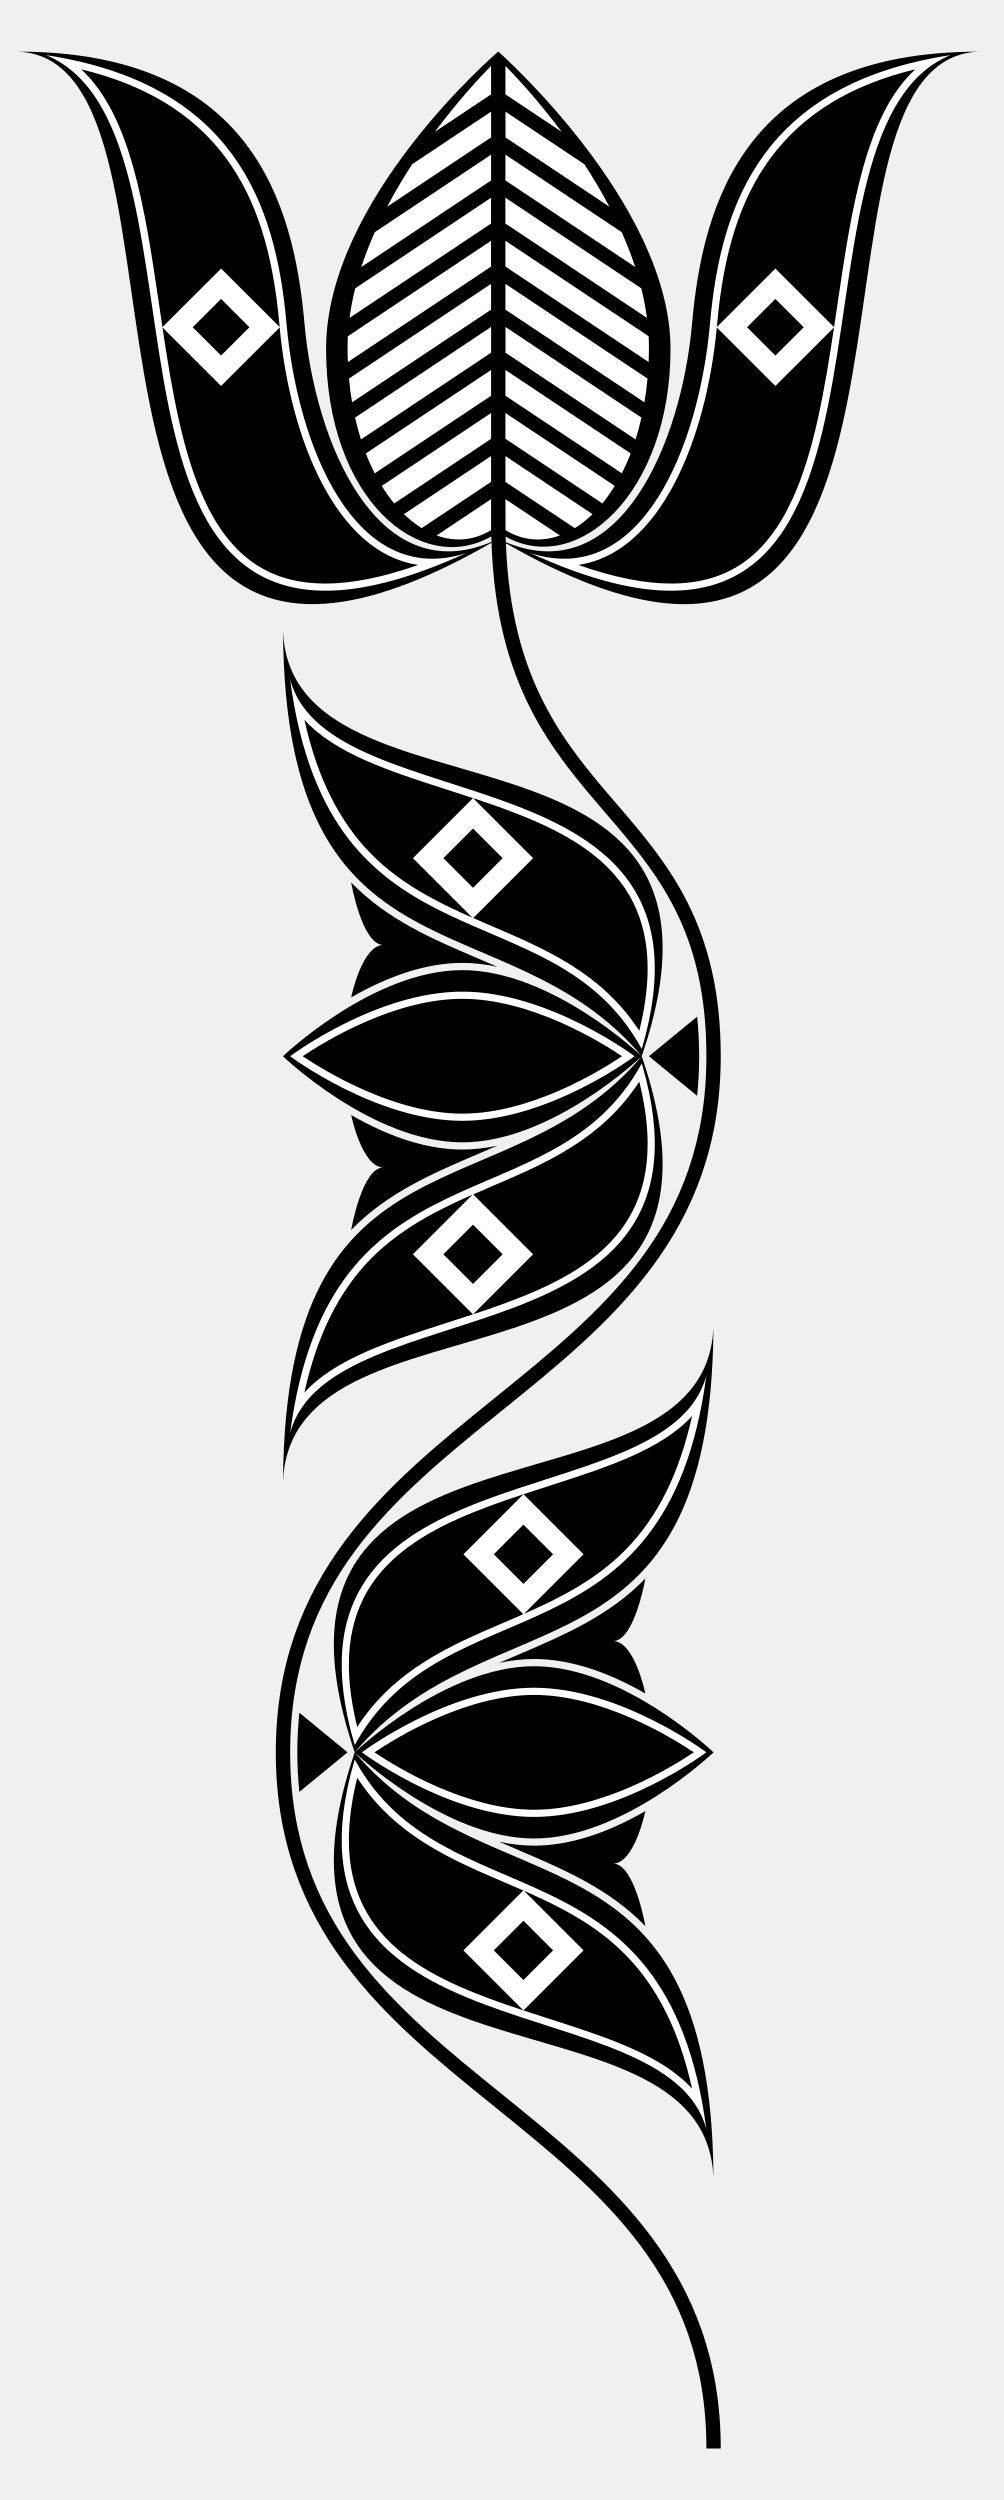
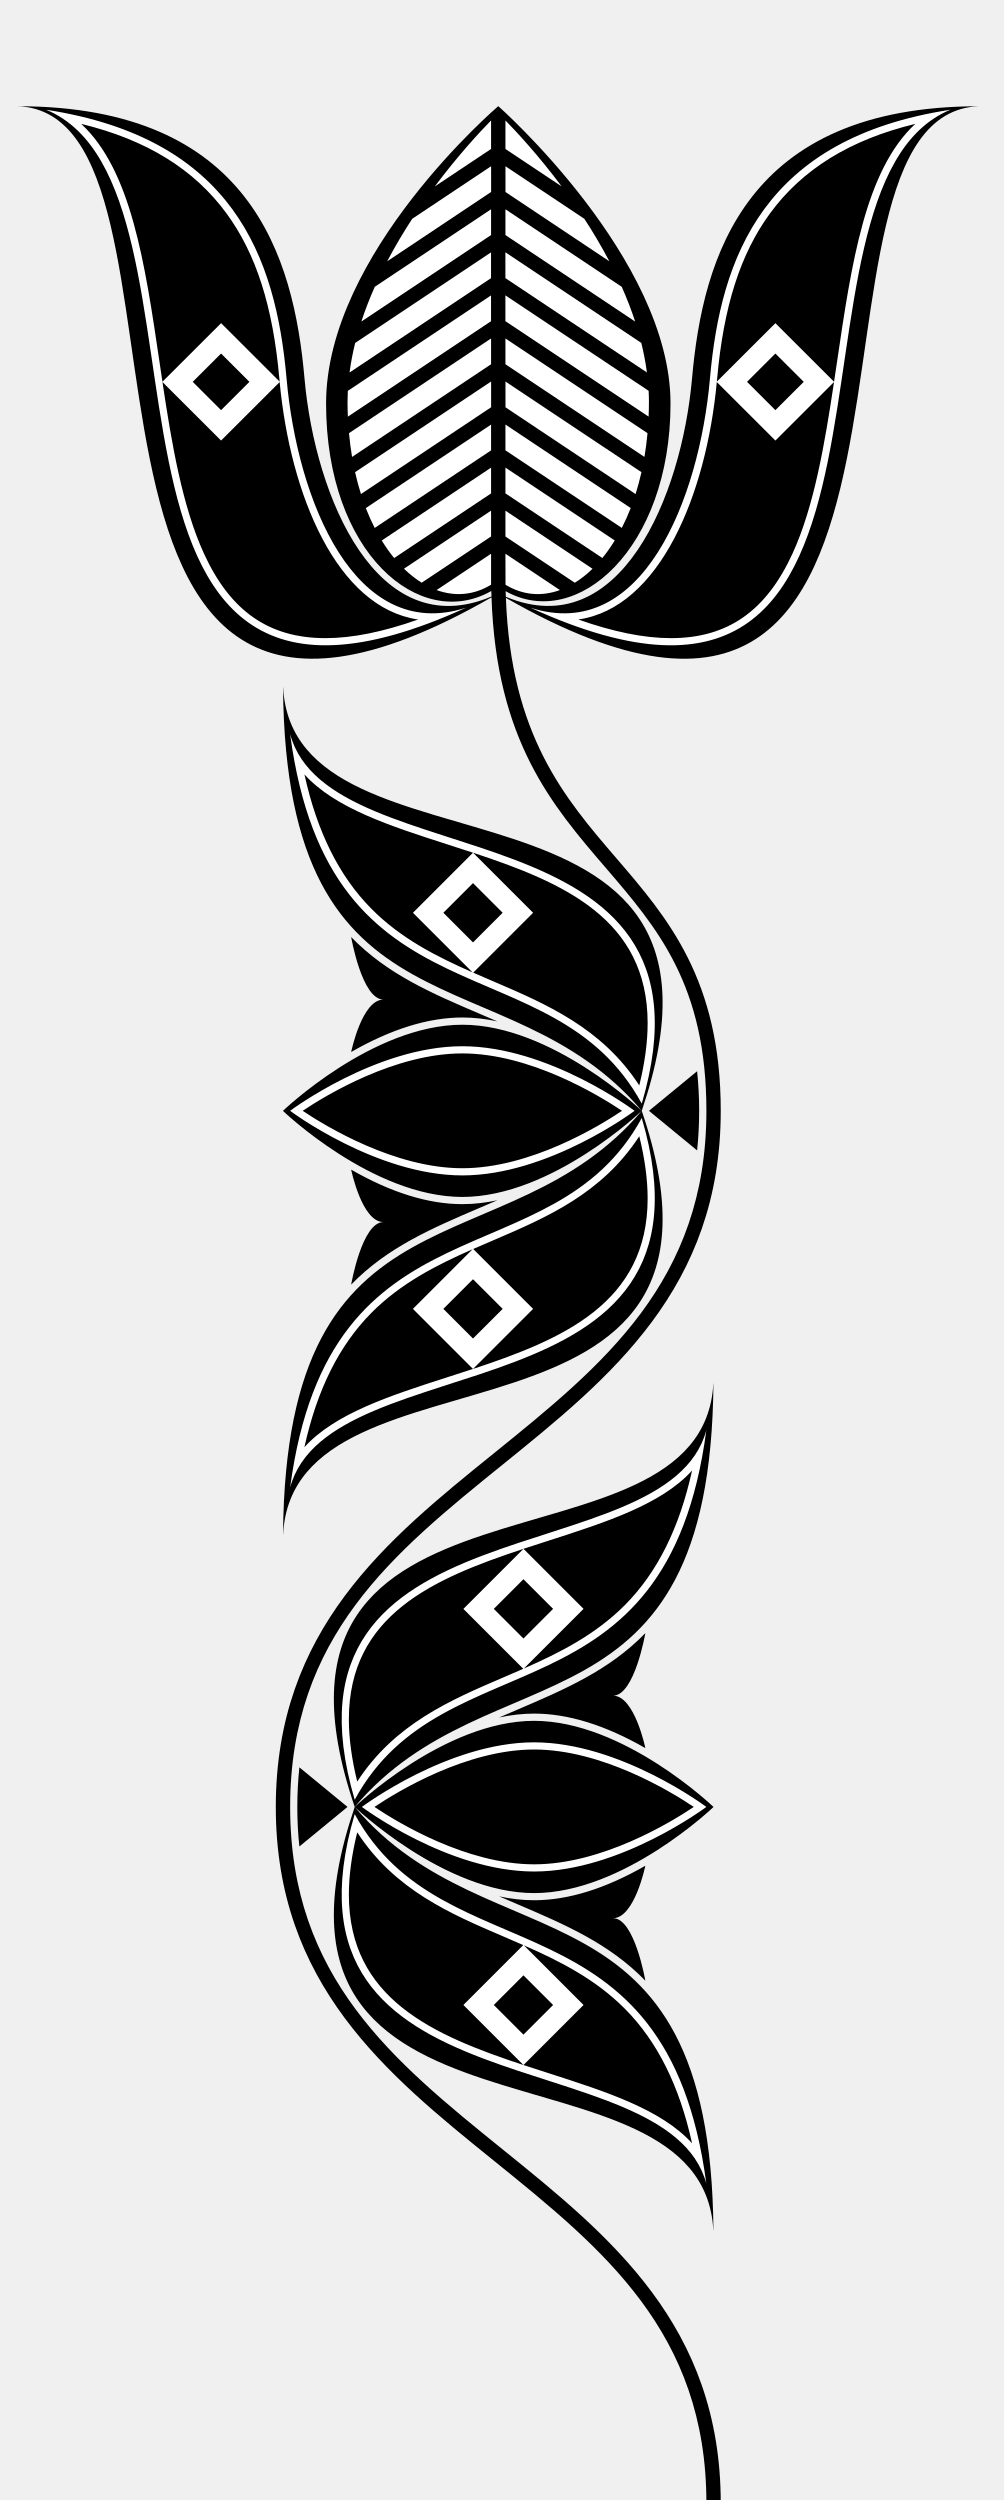
- <svg xmlns="http://www.w3.org/2000/svg" version="1.1" viewBox="0 0 239 595.28">
+ <svg xmlns="http://www.w3.org/2000/svg" id="Layer_1" version="1.1" viewBox="0 0 239 595.28">
  <defs>
    <style>
      .st0 {
        fill: #fff;
      }
    </style>
  </defs>
  <g id="b_x5F_1">
-     <path class="st0" d="M114.14,228.36c-11.25-4.81-21.95-9.38-30.53-18.25,0,0,2.56,14.9,7.69,14.9-5.13.01-7.69,12.49-7.69,12.49,9.49-5.45,18.39-8.22,26.49-8.22,2.8,0,5.6.34,8.35.93-1.44-.63-2.88-1.24-4.31-1.85ZM110.1,273.72c-8.1,0-16.99-2.76-26.49-8.22,0,0,2.56,12.49,7.69,12.49-5.13,0-7.69,14.9-7.69,14.9,8.58-8.86,19.28-13.44,30.53-18.25,1.43-.61,2.87-1.23,4.31-1.85-2.75.59-5.55.93-8.35.93ZM165.99,242.07l-11.47,9.43,11.47,9.43c.33-3.1.49-6.26.49-9.43s-.16-6.33-.49-9.43ZM145.98,390.76c5.12,0,7.69-14.9,7.69-14.9-8.58,8.86-19.28,13.44-30.53,18.25-1.43.61-2.87,1.23-4.31,1.85,2.75-.59,5.55-.93,8.35-.93,8.1,0,16.99,2.76,26.49,8.22,0,0-2.56-12.49-7.69-12.49ZM145.98,443.74c5.12,0,7.69-12.49,7.69-12.49-9.49,5.45-18.39,8.22-26.49,8.22-2.8,0-5.6-.34-8.35-.93,1.44.63,2.88,1.24,4.31,1.85,11.25,4.81,21.95,9.38,30.53,18.25,0,0-2.56-14.9-7.69-14.9ZM71.28,407.82c-.32,3.1-.49,6.26-.49,9.43s.16,6.33.49,9.43l11.47-9.43-11.47-9.43Z" />
-     <path class="st0" d="M169.88,518.07h-.03c-2.56-48.73-115-13.82-85.39-100.81h0s.03.04.05.06c32.32,38.1,84.67,14.84,85.36,100.75Z" />
-     <path class="st0" d="M169.9,417.26s-21.36,20.51-42.72,20.51-41.38-19.25-42.66-20.45c-.02-.02-.03-.04-.05-.06.58-.57,21.65-20.51,42.71-20.51s42.72,20.51,42.72,20.51Z" />
-     <path class="st0" d="M169.88,316.43c-.69,85.96-53.1,62.63-85.42,100.82-29.62-87,82.83-52.09,85.39-100.82h.03Z" />
-     <path class="st0" d="M67.42,352.32h-.03c.69-85.91,53.05-62.65,85.36-100.76l.06-.06c29.62,87-82.83,52.09-85.39,100.82Z" />
-     <path class="st0" d="M152.81,251.5l-.06.06c-1.27,1.2-21.97,20.45-42.66,20.45s-42.72-20.5-42.72-20.5c0,0,21.36-20.51,42.72-20.51s41.39,19.24,42.66,20.44c.01.01.03.02.03.03,0,.01.02.02.03.03Z" />
-     <path class="st0" d="M152.81,251.5s-.02-.02-.03-.03c0,0-.02-.02-.03-.03-32.31-38.12-84.67-14.85-85.36-100.76h.03c2.57,48.74,115.01,13.82,85.39,100.82Z" />
-     <path class="st0" d="M233.08,12.3c-49.2,1.82,2.88,183.19-112.62,117.06,1.21,32.75,13.96,47.63,26.33,62.02,12.21,14.2,24.83,28.9,24.83,60.14,0,42.25-26.39,63.58-51.9,84.2-26.04,21.05-50.63,40.92-50.63,81.55s24.59,60.5,50.63,81.55c25.52,20.62,51.9,41.95,51.9,84.2h-3.42c0-40.63-24.59-60.5-50.63-81.55-25.52-20.62-51.9-41.95-51.9-84.2s26.39-63.58,51.9-84.2c26.04-21.05,50.63-40.93,50.63-81.55,0-29.98-11.66-43.55-24-57.92-12.79-14.88-25.99-30.27-27.17-64.36C1.24,195.71,53.48,13.99,4.16,12.29c55.53,0,65.79,35.83,68.35,64.83,2.52,28.44,17.36,63.44,44.52,51.91-.02-.44-.04-.86-.05-1.3-16.93,9.64-39.34-8.85-39.34-44.66S118.65,12.27,118.65,12.27c0,0,41.01,36.2,41.01,70.8s-22.34,54.24-39.26,44.7c0,.45.03.89.05,1.33,27.04,11.3,41.82-23.61,44.33-51.99,2.56-28.99,12.8-64.81,68.3-64.81Z" />
+     <path class="st0" d="M114.14,241.36c-11.25-4.81-21.95-9.38-30.53-18.25,0,0,2.56,14.9,7.69,14.9-5.13,0-7.69,12.49-7.69,12.49,9.49-5.45,18.39-8.22,26.49-8.22,2.8,0,5.6.34,8.35.93-1.44-.63-2.88-1.24-4.31-1.85h0ZM110.1,286.72c-8.1,0-16.99-2.76-26.49-8.22,0,0,2.56,12.49,7.69,12.49-5.13,0-7.69,14.9-7.69,14.9,8.58-8.86,19.28-13.44,30.53-18.25,1.43-.61,2.87-1.23,4.31-1.85-2.75.59-5.55.93-8.35.93h0ZM165.99,255.07l-11.47,9.43,11.47,9.43c.33-3.1.49-6.26.49-9.43s-.16-6.33-.49-9.43ZM145.98,403.76c5.12,0,7.69-14.9,7.69-14.9-8.58,8.86-19.28,13.44-30.53,18.25-1.43.61-2.87,1.23-4.31,1.85,2.75-.59,5.55-.93,8.35-.93,8.1,0,16.99,2.76,26.49,8.22,0,0-2.56-12.49-7.69-12.49h0ZM145.98,456.74c5.12,0,7.69-12.49,7.69-12.49-9.49,5.45-18.39,8.22-26.49,8.22-2.8,0-5.6-.34-8.35-.93,1.44.63,2.88,1.24,4.31,1.85,11.25,4.81,21.95,9.38,30.53,18.25,0,0-2.56-14.9-7.69-14.9h0ZM71.28,420.82c-.32,3.1-.49,6.26-.49,9.43s.16,6.33.49,9.43l11.47-9.43-11.47-9.43Z" />
+     <path class="st0" d="M169.88,531.07h-.03c-2.56-48.73-115-13.82-85.39-100.81h0s.03.04.05.06c32.32,38.1,84.67,14.84,85.36,100.75h0Z" />
+     <path class="st0" d="M169.9,430.26s-21.36,20.51-42.72,20.51-41.38-19.25-42.66-20.45c-.02-.02-.03-.04-.05-.06.58-.57,21.65-20.51,42.71-20.51s42.72,20.51,42.72,20.51Z" />
+     <path class="st0" d="M169.88,329.43c-.69,85.96-53.1,62.63-85.42,100.82-29.62-87,82.83-52.09,85.39-100.82h.03Z" />
+     <path class="st0" d="M67.42,365.32h-.03c.69-85.91,53.05-62.65,85.36-100.76l.06-.06c29.62,87-82.83,52.09-85.39,100.82Z" />
+     <path class="st0" d="M152.81,264.5l-.06.06c-1.27,1.2-21.97,20.45-42.66,20.45s-42.72-20.5-42.72-20.5c0,0,21.36-20.51,42.72-20.51s41.39,19.24,42.66,20.44c0,0,.03.02.03.03s.02.02.03.03h0Z" />
+     <path class="st0" d="M152.81,264.5l-.03-.03-.03-.03c-32.31-38.12-84.67-14.85-85.36-100.76h.03c2.57,48.74,115.01,13.82,85.39,100.82Z" />
+     <path class="st0" d="M233.08,25.3c-49.2,1.82,2.88,183.19-112.62,117.06,1.21,32.75,13.96,47.63,26.33,62.02,12.21,14.2,24.83,28.9,24.83,60.14,0,42.25-26.39,63.58-51.9,84.2-26.04,21.05-50.63,40.92-50.63,81.55s24.59,60.5,50.63,81.55c25.52,20.62,51.9,41.95,51.9,84.2h-3.42c0-40.63-24.59-60.5-50.63-81.55-25.52-20.62-51.9-41.95-51.9-84.2s26.39-63.58,51.9-84.2c26.04-21.05,50.63-40.93,50.63-81.55,0-29.98-11.66-43.55-24-57.92-12.79-14.88-25.99-30.27-27.17-64.36C1.24,208.71,53.48,26.99,4.16,25.29c55.53,0,65.79,35.83,68.35,64.83,2.52,28.44,17.36,63.44,44.52,51.91-.02-.44-.04-.86-.05-1.3-16.93,9.64-39.34-8.85-39.34-44.66S118.65,25.27,118.65,25.27c0,0,41.01,36.2,41.01,70.8s-22.34,54.24-39.26,44.7c0,.45.03.89.05,1.33,27.04,11.3,41.82-23.61,44.33-51.99,2.56-28.99,12.8-64.81,68.3-64.81h0Z" />
  </g>
  <g id="b_x5F_1_copy">
-     <path d="M170.68,77.97c-2.52,26.86-13.6,53.75-32.98,56.54,8.32,2.95,15.7,4.44,22.04,4.44,13.49,0,22.7-6.42,29-20.21,5.12-11.22,7.64-26.02,9.85-40.78l-13.96,13.94-13.95-13.93h0ZM45.89,77.92l6.75,6.74,6.75-6.74-6.75-6.74-6.75,6.74ZM66.59,77.97l-13.95,13.93-13.96-13.94c2.21,14.75,4.73,29.56,9.85,40.78,6.29,13.79,15.51,20.21,29,20.21,6.34,0,13.73-1.49,22.04-4.44-19.38-2.8-30.45-29.68-32.98-56.54ZM66.59,77.87c-.02-.2-.04-.41-.06-.61-1.53-17.26-5.53-29.8-12.6-39.45-7.72-10.54-19.09-17.55-34.59-21.31,11.9,11,15.18,33.24,18.62,56.57.24,1.61.47,3.22.72,4.83l13.97-13.95s13.94,13.92,13.94,13.92ZM191.38,77.92l-6.75-6.74-6.75,6.74,6.75,6.74,6.75-6.74ZM127.18,396.75c-21.36,0-42.72,20.51-42.72,20.51,0,0,21.36,20.51,42.72,20.51s42.72-20.51,42.72-20.51c0,0-21.36-20.51-42.72-20.51ZM86.17,417.25s20.51-15.38,41.01-15.38,41.01,15.38,41.01,15.38c0,0-20.51,15.38-41.01,15.38s-41.01-15.38-41.01-15.38ZM112.64,190.04l14.3,14.3-14.26,14.26c1.55.68,3.1,1.35,4.64,2.01,12.79,5.48,25.98,11.13,34.9,24.84,1.32-5.35,1.99-10.32,1.99-14.81,0-24.91-20.23-33.55-41.57-40.6h0ZM67.42,150.68h-.03c.69,85.96,53.11,62.62,85.42,100.82,29.62-87-82.82-52.08-85.39-100.82ZM69.08,161.79c9.4,35.03,105.09,15.38,83.73,88-21.36-39.3-74.33-17.08-83.73-88ZM183.35,37.81c-7.07,9.65-11.07,22.19-12.6,39.45-.02.2-.04.41-.06.61l13.94-13.92,13.97,13.95c.24-1.61.48-3.22.72-4.83,3.44-23.33,6.71-45.57,18.62-56.57-15.5,3.75-26.87,10.77-34.59,21.31ZM112.63,197.28l-7.06,7.06,7.06,7.06,7.06-7.06-7.06-7.06ZM112.63,291.6l-7.06,7.06,7.06,7.06,7.06-7.06-7.06-7.06ZM112.63,190.04c-2-.66-4.01-1.31-6.01-1.95-13.71-4.41-26.85-8.64-34.13-16.69,3.02,13.71,8.27,24.23,15.93,31.97,7.04,7.12,15.56,11.41,24.11,15.17l-14.2-14.2,14.3-14.3ZM110.09,272.01c21.36,0,42.72-20.51,42.72-20.51,0,0-21.36-20.5-42.72-20.5s-42.72,20.51-42.72,20.51c0,0,21.36,20.5,42.72,20.5ZM151.1,251.5s-20.51,15.38-41.01,15.38-41.01-15.38-41.01-15.38c0,0,20.51-15.38,41.01-15.38s41.01,15.38,41.01,15.38ZM83.61,237.5c9.49-5.45,18.39-8.22,26.49-8.22,2.8,0,5.6.34,8.35.93-1.44-.63-2.88-1.24-4.31-1.85-11.25-4.81-21.95-9.38-30.53-18.25,0,0,2.56,14.9,7.69,14.9-5.13,0-7.69,12.49-7.69,12.49h0ZM112.68,284.4l14.26,14.26-14.3,14.3c21.34-7.05,41.57-15.69,41.57-40.6,0-4.49-.67-9.46-1.99-14.81-8.92,13.71-22.11,19.36-34.9,24.84-1.55.66-3.1,1.32-4.64,2.01h0ZM83.61,292.89c8.58-8.86,19.28-13.44,30.53-18.25,1.43-.61,2.87-1.23,4.31-1.85-2.75.59-5.55.93-8.35.93-8.1,0-16.99-2.76-26.49-8.22,0,0,2.56,12.49,7.69,12.49-5.13,0-7.69,14.9-7.69,14.9h0ZM166.48,251.5c0-3.17-.16-6.33-.49-9.43l-11.47,9.43,11.47,9.43c.33-3.1.49-6.26.49-9.43ZM67.39,352.32h.03c2.56-48.73,115.01-13.82,85.39-100.82-32.31,38.19-84.73,14.86-85.42,100.82ZM69.08,341.21c9.4-70.91,62.37-48.7,83.73-88,21.36,72.62-74.33,52.97-83.73,88ZM110.09,265.17c16.12,0,32.49-9.96,38.02-13.67-5.54-3.71-21.92-13.67-38.02-13.67s-32.49,9.96-38.02,13.67c5.54,3.71,21.92,13.67,38.02,13.67ZM112.52,284.46c-8.54,3.76-17.06,8.06-24.11,15.17-7.66,7.74-12.91,18.26-15.93,31.97,7.28-8.05,20.42-12.28,34.13-16.69,2-.64,4.01-1.29,6.01-1.95l-14.3-14.3,14.2-14.2ZM124.65,478.71c2,.66,4.01,1.31,6.01,1.95,13.71,4.41,26.85,8.64,34.13,16.69-3.02-13.71-8.27-24.23-15.93-31.97-7.04-7.12-15.56-11.41-24.11-15.17l14.2,14.2s-14.3,14.3-14.3,14.3ZM169.85,518.07h.03c-.69-85.96-53.11-62.62-85.42-100.82-29.62,87,82.83,52.09,85.39,100.82ZM168.19,506.96c-9.4-35.03-105.09-15.38-83.73-88,21.36,39.3,74.33,17.09,83.73,88ZM124.64,478.71l-14.3-14.3,14.26-14.26c-1.55-.68-3.1-1.35-4.64-2.01-12.79-5.48-25.98-11.13-34.9-24.84-1.32,5.35-1.99,10.32-1.99,14.81,0,24.91,20.22,33.55,41.57,40.6ZM124.64,471.47l7.06-7.06-7.06-7.06-7.06,7.06,7.06,7.06ZM153.67,375.86c-8.58,8.86-19.28,13.44-30.53,18.25-1.43.61-2.87,1.23-4.31,1.85,2.75-.59,5.55-.93,8.35-.93,8.1,0,16.99,2.76,26.49,8.22,0,0-2.56-12.49-7.69-12.49,5.12,0,7.69-14.9,7.69-14.9h0ZM153.67,431.25c-9.49,5.45-18.39,8.22-26.49,8.22-2.8,0-5.6-.34-8.35-.93,1.44.63,2.88,1.24,4.31,1.85,11.25,4.81,21.95,9.38,30.53,18.25,0,0-2.56-14.9-7.69-14.9,5.12,0,7.69-12.49,7.69-12.49h0ZM164.78,77.11c-2.51,28.38-17.29,63.29-44.33,51.99-.02-.44-.04-.88-.05-1.33,16.92,9.54,39.26-10.1,39.26-44.7S118.65,12.27,118.65,12.27c0,0-41.01,34.99-41.01,70.8s22.41,54.3,39.34,44.66c.01.44.03.86.05,1.3-27.16,11.53-42-23.47-44.52-51.91C69.95,48.12,59.69,12.29,4.16,12.29c49.32,1.7-2.92,183.42,112.87,116.95,1.18,34.09,14.38,49.48,27.17,64.36,12.34,14.37,24,27.94,24,57.92,0,40.62-24.59,60.5-50.63,81.55-25.51,20.62-51.9,41.95-51.9,84.2s26.38,63.58,51.9,84.2c26.04,21.05,50.63,40.92,50.63,81.55h3.42c0-42.25-26.38-63.58-51.9-84.2-26.04-21.05-50.63-40.92-50.63-81.55s24.59-60.5,50.63-81.55c25.51-20.62,51.9-41.95,51.9-84.2,0-31.24-12.62-45.94-24.83-60.14-12.37-14.39-25.12-29.27-26.33-62.02C236,195.51,183.84,14,233.13,12.3c-55.54-.02-65.79,35.81-68.35,64.81ZM116.93,126.23c-4.14,2.52-8.64,2.85-12.97,1.27l12.97-8.65v7.38ZM116.93,114.74l-16.52,11.01c-1.45-.9-2.86-2.01-4.22-3.33l20.74-13.83v6.15ZM116.93,104.49l-23.08,15.39c-1.04-1.26-2.02-2.67-2.95-4.18l26.03-17.35v6.14ZM116.93,94.24l-27.71,18.47c-.76-1.49-1.47-3.06-2.12-4.73l29.83-19.88v6.14ZM116.93,83.98l-30.98,20.66c-.53-1.66-1-3.4-1.4-5.21l32.39-21.59v6.14s-.01,0,0,0ZM116.93,73.73l-33.1,22.07c-.31-1.82-.55-3.71-.73-5.66l33.83-22.55v6.14ZM116.93,63.48l-34.1,22.73c-.05-1.14-.08-2.3-.08-3.48,0-.89.03-1.77.07-2.66l34.1-22.73v6.14h.01ZM116.93,53.23l-33.7,22.47c.31-2.37.77-4.72,1.34-7.04l32.35-21.57v6.14s.01,0,.01,0ZM116.93,42.97l-30.89,20.6c.92-2.82,2-5.58,3.2-8.28l27.69-18.46v6.14ZM116.93,32.72l-24.74,16.5c1.86-3.55,3.89-6.94,5.96-10.12l18.79-12.52v6.14h-.01ZM116.93,22.47l-13.4,8.93c5.6-7.49,10.81-13.08,13.4-15.72v6.79ZM10.99,13.13c44.43,6.82,54.68,34.98,57.24,63.98s16.23,63.13,42.72,54.6C10.13,177.77,56.27,31.9,10.99,13.13ZM120.35,15.68c2.59,2.64,7.8,8.23,13.4,15.72l-13.4-8.93v-6.79ZM120.35,26.58l18.79,12.52c2.07,3.17,4.09,6.57,5.96,10.12l-24.74-16.5v-6.14s-.01,0-.01,0ZM120.35,36.83l27.69,18.46c1.2,2.7,2.28,5.46,3.2,8.28l-30.89-20.6v-6.14h0ZM120.35,47.08l32.35,21.57c.58,2.33,1.03,4.68,1.34,7.04l-33.7-22.47v-6.14h.01ZM120.35,57.33l34.1,22.73c.05.89.07,1.77.07,2.66,0,1.18-.03,2.34-.08,3.48l-34.1-22.73v-6.14h0ZM120.35,67.59l33.83,22.55c-.18,1.95-.42,3.84-.73,5.66l-33.1-22.07v-6.14h0ZM120.35,77.84l32.39,21.59c-.41,1.81-.88,3.55-1.4,5.21l-30.98-20.66v-6.14h-.01ZM120.35,88.09l29.83,19.88c-.65,1.67-1.36,3.25-2.12,4.73l-27.71-18.47v-6.14ZM120.35,98.34l26.03,17.35c-.93,1.51-1.91,2.92-2.95,4.18l-23.08-15.39s0-6.14,0-6.14ZM120.35,108.6l20.74,13.83c-1.35,1.32-2.77,2.43-4.22,3.33l-16.52-11.01s0-6.15,0-6.15ZM120.35,118.85l12.97,8.65c-4.33,1.58-8.82,1.25-12.95-1.26-.01-.58-.02-7.39-.02-7.39ZM126.33,131.71c26.48,8.53,40.15-25.59,42.72-54.6,2.56-29,12.82-57.16,57.24-63.98-45.28,18.77.85,164.64-99.96,118.58ZM127.18,403.58c-16.1,0-32.49,9.96-38.02,13.67,5.53,3.71,21.9,13.67,38.02,13.67s32.49-9.96,38.02-13.67c-5.53-3.71-21.9-13.67-38.02-13.67ZM70.79,417.25c0,3.17.16,6.33.49,9.43l11.47-9.43-11.47-9.43c-.32,3.1-.49,6.26-.49,9.43ZM124.75,384.29c8.54-3.76,17.06-8.06,24.11-15.17,7.66-7.74,12.91-18.26,15.93-31.97-7.28,8.05-20.42,12.28-34.13,16.69-2,.64-4.01,1.29-6.01,1.95l14.3,14.3-14.2,14.2ZM169.88,316.43h-.03c-2.56,48.73-115.01,13.82-85.39,100.82,32.32-38.19,84.73-14.86,85.42-100.82ZM168.19,327.54c-9.4,70.91-62.37,48.7-83.73,88-21.36-72.62,74.33-52.97,83.73-88ZM124.64,377.15l7.06-7.06-7.06-7.06-7.06,7.06,7.06,7.06ZM124.6,384.36l-14.26-14.26,14.3-14.3c-21.34,7.05-41.57,15.69-41.57,40.6,0,4.49.67,9.46,1.99,14.81,8.92-13.71,22.11-19.36,34.9-24.84,1.54-.67,3.09-1.33,4.64-2.01Z" />
+     <path d="M170.68,90.97c-2.52,26.86-13.6,53.75-32.98,56.54,8.32,2.95,15.7,4.44,22.04,4.44,13.49,0,22.7-6.42,29-20.21,5.12-11.22,7.64-26.02,9.85-40.78l-13.96,13.94-13.95-13.93h0ZM45.89,90.92l6.75,6.74,6.75-6.74-6.75-6.74-6.75,6.74ZM66.59,90.97l-13.95,13.93-13.96-13.94c2.21,14.75,4.73,29.56,9.85,40.78,6.29,13.79,15.51,20.21,29,20.21,6.34,0,13.73-1.49,22.04-4.44-19.38-2.8-30.45-29.68-32.98-56.54ZM66.59,90.87c-.02-.2-.04-.41-.06-.61-1.53-17.26-5.53-29.8-12.6-39.45-7.72-10.54-19.09-17.55-34.59-21.31,11.9,11,15.18,33.24,18.62,56.57.24,1.61.47,3.22.72,4.83l13.97-13.95s13.94,13.92,13.94,13.92ZM191.38,90.92l-6.75-6.74-6.75,6.74,6.75,6.74,6.75-6.74ZM127.18,409.75c-21.36,0-42.72,20.51-42.72,20.51,0,0,21.36,20.51,42.72,20.51s42.72-20.51,42.72-20.51c0,0-21.36-20.51-42.72-20.51ZM86.17,430.25s20.51-15.38,41.01-15.38,41.01,15.38,41.01,15.38c0,0-20.51,15.38-41.01,15.38s-41.01-15.38-41.01-15.38ZM112.64,203.04l14.3,14.3-14.26,14.26c1.55.68,3.1,1.35,4.64,2.01,12.79,5.48,25.98,11.13,34.9,24.84,1.32-5.35,1.99-10.32,1.99-14.81,0-24.91-20.23-33.55-41.57-40.6h0ZM67.42,163.68h-.03c.69,85.96,53.11,62.62,85.42,100.82,29.62-87-82.82-52.08-85.39-100.82ZM69.08,174.79c9.4,35.03,105.09,15.38,83.73,88-21.36-39.3-74.33-17.08-83.73-88ZM183.35,50.81c-7.07,9.65-11.07,22.19-12.6,39.45-.02.2-.04.41-.06.61l13.94-13.92,13.97,13.95c.24-1.61.48-3.22.72-4.83,3.44-23.33,6.71-45.57,18.62-56.57-15.5,3.75-26.87,10.77-34.59,21.31ZM112.63,210.28l-7.06,7.06,7.06,7.06,7.06-7.06-7.06-7.06ZM112.63,304.6l-7.06,7.06,7.06,7.06,7.06-7.06-7.06-7.06ZM112.63,203.04c-2-.66-4.01-1.31-6.01-1.95-13.71-4.41-26.85-8.64-34.13-16.69,3.02,13.71,8.27,24.23,15.93,31.97,7.04,7.12,15.56,11.41,24.11,15.17l-14.2-14.2,14.3-14.3ZM110.09,285.01c21.36,0,42.72-20.51,42.72-20.51,0,0-21.36-20.5-42.72-20.5s-42.72,20.51-42.72,20.51c0,0,21.36,20.5,42.72,20.5ZM151.1,264.5s-20.51,15.38-41.01,15.38-41.01-15.38-41.01-15.38c0,0,20.51-15.38,41.01-15.38s41.01,15.38,41.01,15.38ZM83.61,250.5c9.49-5.45,18.39-8.22,26.49-8.22,2.8,0,5.6.34,8.35.93-1.44-.63-2.88-1.24-4.31-1.85-11.25-4.81-21.95-9.38-30.53-18.25,0,0,2.56,14.9,7.69,14.9-5.13,0-7.69,12.49-7.69,12.49h0ZM112.68,297.4l14.26,14.26-14.3,14.3c21.34-7.05,41.57-15.69,41.57-40.6,0-4.49-.67-9.46-1.99-14.81-8.92,13.71-22.11,19.36-34.9,24.84-1.55.66-3.1,1.32-4.64,2.01h0ZM83.61,305.89c8.58-8.86,19.28-13.44,30.53-18.25,1.43-.61,2.87-1.23,4.31-1.85-2.75.59-5.55.93-8.35.93-8.1,0-16.99-2.76-26.49-8.22,0,0,2.56,12.49,7.69,12.49-5.13,0-7.69,14.9-7.69,14.9h0ZM166.48,264.5c0-3.17-.16-6.33-.49-9.43l-11.47,9.43,11.47,9.43c.33-3.1.49-6.26.49-9.43ZM67.39,365.32h.03c2.56-48.73,115.01-13.82,85.39-100.82-32.31,38.19-84.73,14.86-85.42,100.82ZM69.08,354.21c9.4-70.91,62.37-48.7,83.73-88,21.36,72.62-74.33,52.97-83.73,88ZM110.09,278.17c16.12,0,32.49-9.96,38.02-13.67-5.54-3.71-21.92-13.67-38.02-13.67s-32.49,9.96-38.02,13.67c5.54,3.71,21.92,13.67,38.02,13.67ZM112.52,297.46c-8.54,3.76-17.06,8.06-24.11,15.17-7.66,7.74-12.91,18.26-15.93,31.97,7.28-8.05,20.42-12.28,34.13-16.69,2-.64,4.01-1.29,6.01-1.95l-14.3-14.3,14.2-14.2ZM124.65,491.71c2,.66,4.01,1.31,6.01,1.95,13.71,4.41,26.85,8.64,34.13,16.69-3.02-13.71-8.27-24.23-15.93-31.97-7.04-7.12-15.56-11.41-24.11-15.17l14.2,14.2s-14.3,14.3-14.3,14.3ZM169.85,531.07h.03c-.69-85.96-53.11-62.62-85.42-100.82-29.62,87,82.83,52.09,85.39,100.82ZM168.19,519.96c-9.4-35.03-105.09-15.38-83.73-88,21.36,39.3,74.33,17.09,83.73,88ZM124.64,491.71l-14.3-14.3,14.26-14.26c-1.55-.68-3.1-1.35-4.64-2.01-12.79-5.48-25.98-11.13-34.9-24.84-1.32,5.35-1.99,10.32-1.99,14.81,0,24.91,20.22,33.55,41.57,40.6ZM124.64,484.47l7.06-7.06-7.06-7.06-7.06,7.06,7.06,7.06ZM153.67,388.86c-8.58,8.86-19.28,13.44-30.53,18.25-1.43.61-2.87,1.23-4.31,1.85,2.75-.59,5.55-.93,8.35-.93,8.1,0,16.99,2.76,26.49,8.22,0,0-2.56-12.49-7.69-12.49,5.12,0,7.69-14.9,7.69-14.9h0ZM153.67,444.25c-9.49,5.45-18.39,8.22-26.49,8.22-2.8,0-5.6-.34-8.35-.93,1.44.63,2.88,1.24,4.31,1.85,11.25,4.81,21.95,9.38,30.53,18.25,0,0-2.56-14.9-7.69-14.9,5.12,0,7.69-12.49,7.69-12.49h0ZM164.78,90.11c-2.51,28.38-17.29,63.29-44.33,51.99-.02-.44-.04-.88-.05-1.33,16.92,9.54,39.26-10.1,39.26-44.7S118.65,25.27,118.65,25.27c0,0-41.01,34.99-41.01,70.8s22.41,54.3,39.34,44.66c.01.44.03.86.05,1.3-27.16,11.53-42-23.47-44.52-51.91-2.56-29-12.82-64.83-68.35-64.83,49.32,1.7-2.92,183.42,112.87,116.95,1.18,34.09,14.38,49.48,27.17,64.36,12.34,14.37,24,27.94,24,57.92,0,40.62-24.59,60.5-50.63,81.55-25.51,20.62-51.9,41.95-51.9,84.2s26.38,63.58,51.9,84.2c26.04,21.05,50.63,40.92,50.63,81.55h3.42c0-42.25-26.38-63.58-51.9-84.2-26.04-21.05-50.63-40.92-50.63-81.55s24.59-60.5,50.63-81.55c25.51-20.62,51.9-41.95,51.9-84.2,0-31.24-12.62-45.94-24.83-60.14-12.37-14.39-25.12-29.27-26.33-62.02,115.54,66.15,63.38-115.36,112.67-117.06-55.54-.02-65.79,35.81-68.35,64.81ZM116.93,139.23c-4.14,2.52-8.64,2.85-12.97,1.27l12.97-8.65v7.38ZM116.93,127.74l-16.52,11.01c-1.45-.9-2.86-2.01-4.22-3.33l20.74-13.83v6.15ZM116.93,117.49l-23.08,15.39c-1.04-1.26-2.02-2.67-2.95-4.18l26.03-17.35v6.14ZM116.93,107.24l-27.71,18.47c-.76-1.49-1.47-3.06-2.12-4.73l29.83-19.88v6.14ZM116.93,96.98l-30.98,20.66c-.53-1.66-1-3.4-1.4-5.21l32.39-21.59v6.14s-.01,0,0,0h0ZM116.93,86.73l-33.1,22.07c-.31-1.82-.55-3.71-.73-5.66l33.83-22.55v6.14ZM116.93,76.48l-34.1,22.73c-.05-1.14-.08-2.3-.08-3.48,0-.89.03-1.77.07-2.66l34.1-22.73v6.14s.01,0,.01,0ZM116.93,66.23l-33.7,22.47c.31-2.37.77-4.72,1.34-7.04l32.35-21.57v6.14s.01,0,.01,0ZM116.93,55.97l-30.89,20.6c.92-2.82,2-5.58,3.2-8.28l27.69-18.46v6.14ZM116.93,45.72l-24.74,16.5c1.86-3.55,3.89-6.94,5.96-10.12l18.79-12.52v6.14h-.01ZM116.93,35.47l-13.4,8.93c5.6-7.49,10.81-13.08,13.4-15.72v6.79ZM10.99,26.13c44.43,6.82,54.68,34.98,57.24,63.98s16.23,63.13,42.72,54.6C10.13,190.77,56.27,44.9,10.99,26.13ZM120.35,28.68c2.59,2.64,7.8,8.23,13.4,15.72l-13.4-8.93v-6.79ZM120.35,39.58l18.79,12.52c2.07,3.17,4.09,6.57,5.96,10.12l-24.74-16.5v-6.14s-.01,0-.01,0ZM120.35,49.83l27.69,18.46c1.2,2.7,2.28,5.46,3.2,8.28l-30.89-20.6v-6.14h0ZM120.35,60.08l32.35,21.57c.58,2.33,1.03,4.68,1.34,7.04l-33.7-22.47v-6.14h.01ZM120.35,70.33l34.1,22.73c.05.89.07,1.77.07,2.66,0,1.18-.03,2.34-.08,3.48l-34.1-22.73v-6.14h0ZM120.35,80.59l33.83,22.55c-.18,1.95-.42,3.84-.73,5.66l-33.1-22.07v-6.14h0ZM120.35,90.84l32.39,21.59c-.41,1.81-.88,3.55-1.4,5.21l-30.98-20.66v-6.14h-.01ZM120.35,101.09l29.83,19.88c-.65,1.67-1.36,3.25-2.12,4.73l-27.71-18.47v-6.14ZM120.35,111.34l26.03,17.35c-.93,1.51-1.91,2.92-2.95,4.18l-23.08-15.39s0-6.14,0-6.14ZM120.35,121.6l20.74,13.83c-1.35,1.32-2.77,2.43-4.22,3.33l-16.52-11.01s0-6.15,0-6.15ZM120.35,131.85l12.97,8.65c-4.33,1.58-8.82,1.25-12.95-1.26-.01-.58-.02-7.39-.02-7.39ZM126.33,144.71c26.48,8.53,40.15-25.59,42.72-54.6,2.56-29,12.82-57.16,57.24-63.98-45.28,18.77.85,164.64-99.96,118.58ZM127.18,416.58c-16.1,0-32.49,9.96-38.02,13.67,5.53,3.71,21.9,13.67,38.02,13.67s32.49-9.96,38.02-13.67c-5.53-3.71-21.9-13.67-38.02-13.67ZM70.79,430.25c0,3.17.16,6.33.49,9.43l11.47-9.43-11.47-9.43c-.32,3.1-.49,6.26-.49,9.43ZM124.75,397.29c8.54-3.76,17.06-8.06,24.11-15.17,7.66-7.74,12.91-18.26,15.93-31.97-7.28,8.05-20.42,12.28-34.13,16.69-2,.64-4.01,1.29-6.01,1.95l14.3,14.3-14.2,14.2ZM169.88,329.43h-.03c-2.56,48.73-115.01,13.82-85.39,100.82,32.32-38.19,84.73-14.86,85.42-100.82ZM168.19,340.54c-9.4,70.91-62.37,48.7-83.73,88-21.36-72.62,74.33-52.97,83.73-88ZM124.64,390.15l7.06-7.06-7.06-7.06-7.06,7.06,7.06,7.06ZM124.6,397.36l-14.26-14.26,14.3-14.3c-21.34,7.05-41.57,15.69-41.57,40.6,0,4.49.67,9.46,1.99,14.81,8.92-13.71,22.11-19.36,34.9-24.84,1.54-.67,3.09-1.33,4.64-2.01Z" />
  </g>
</svg>
